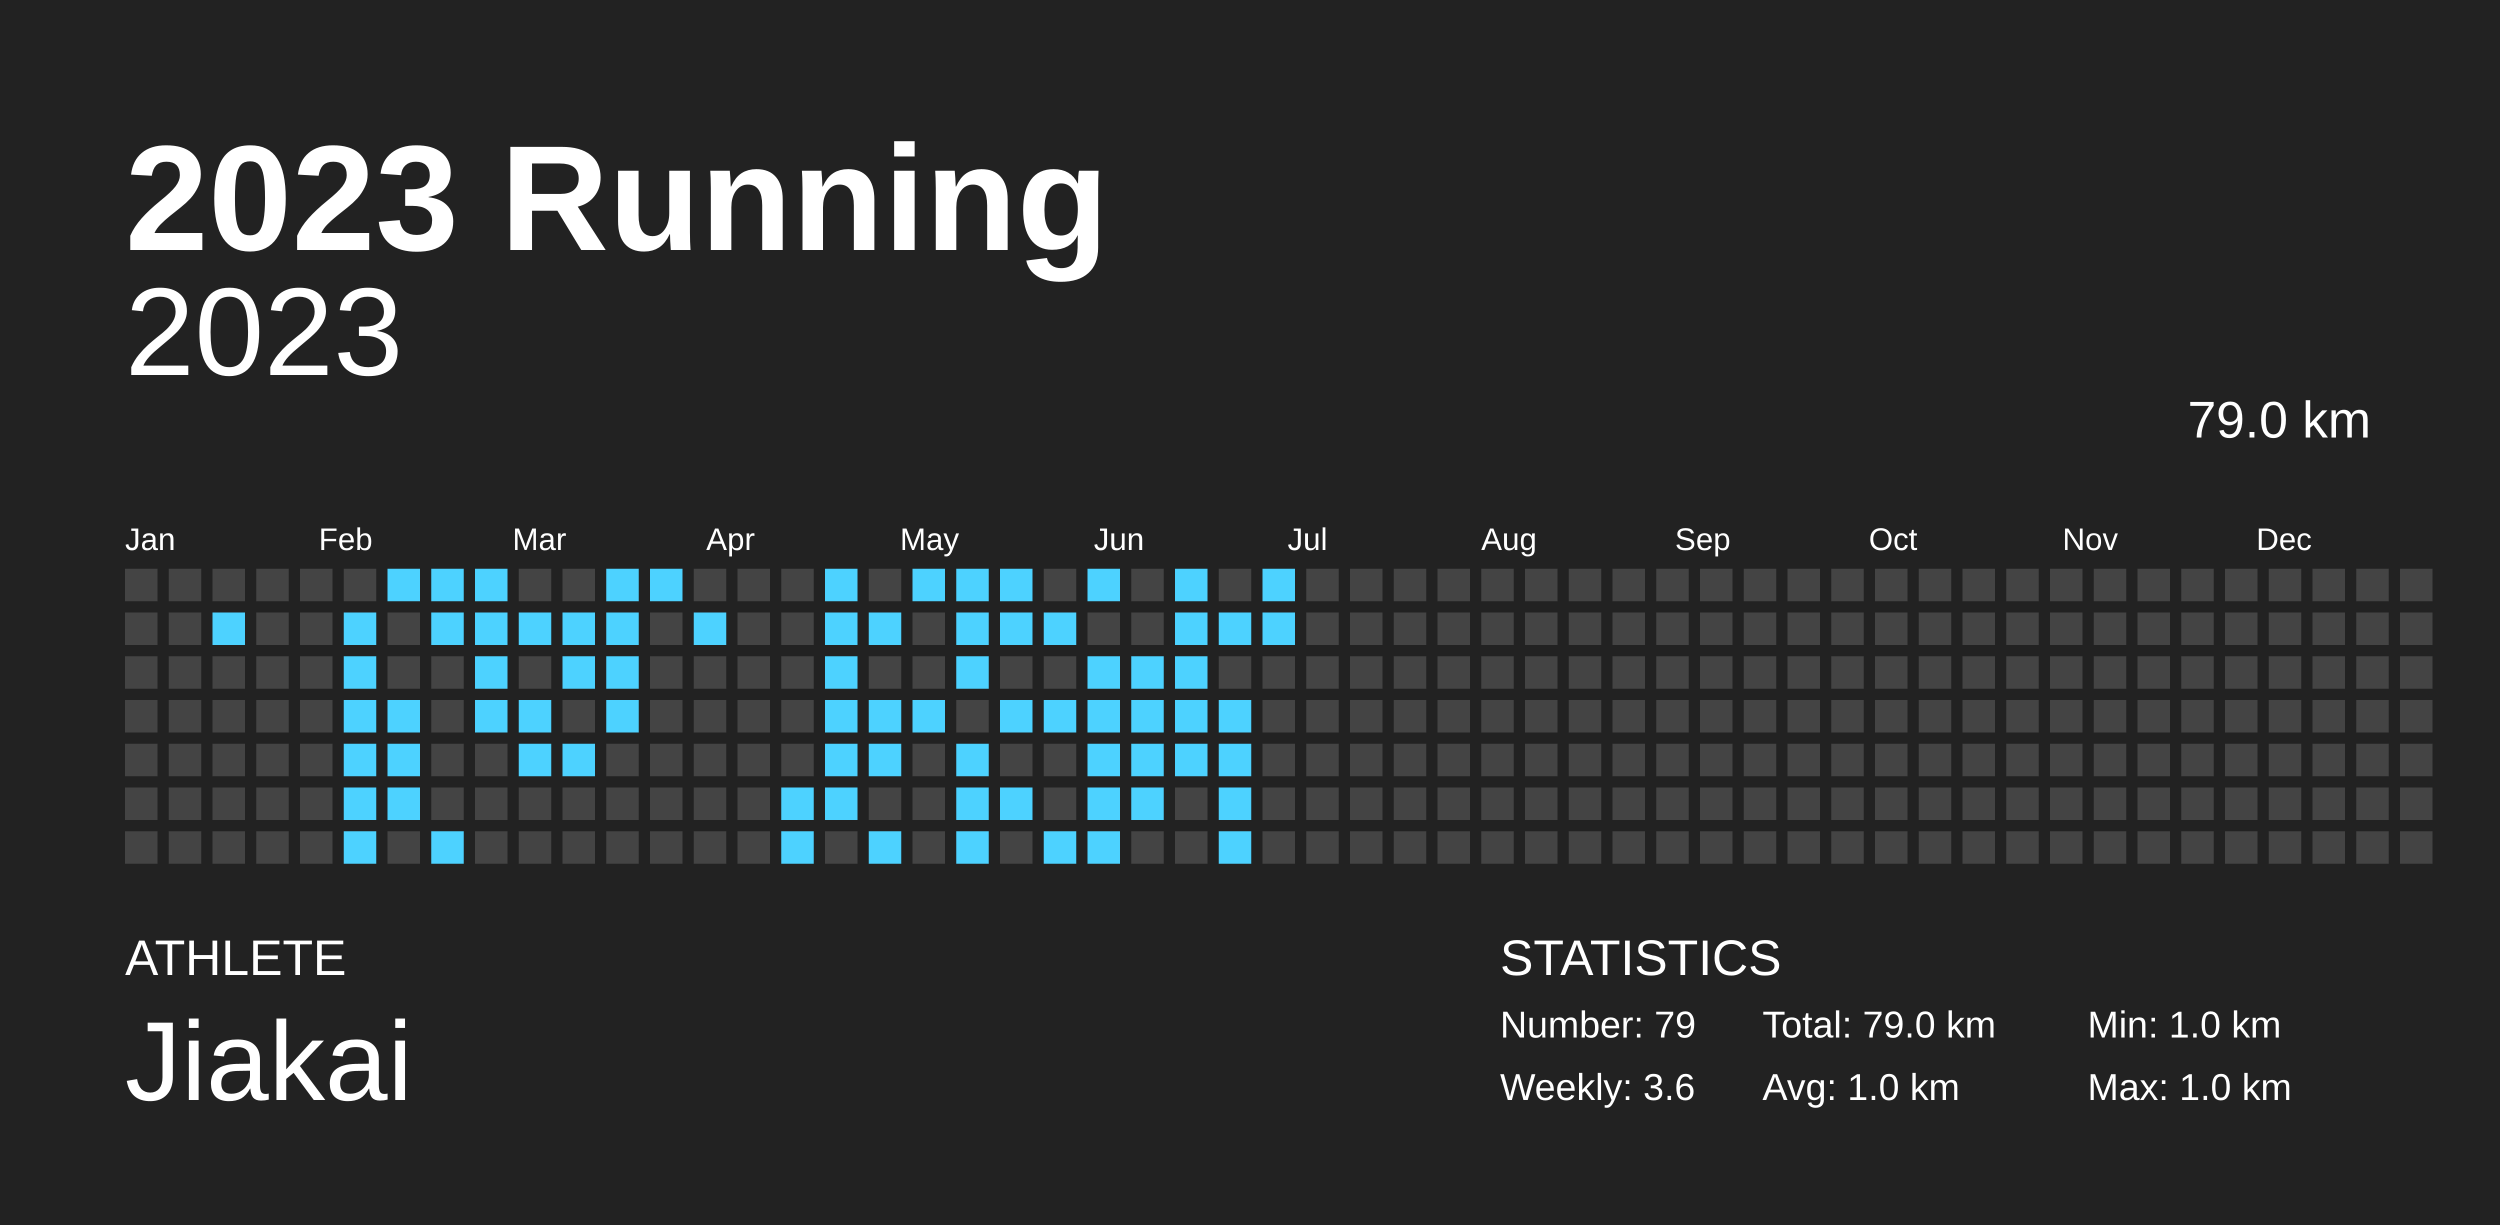
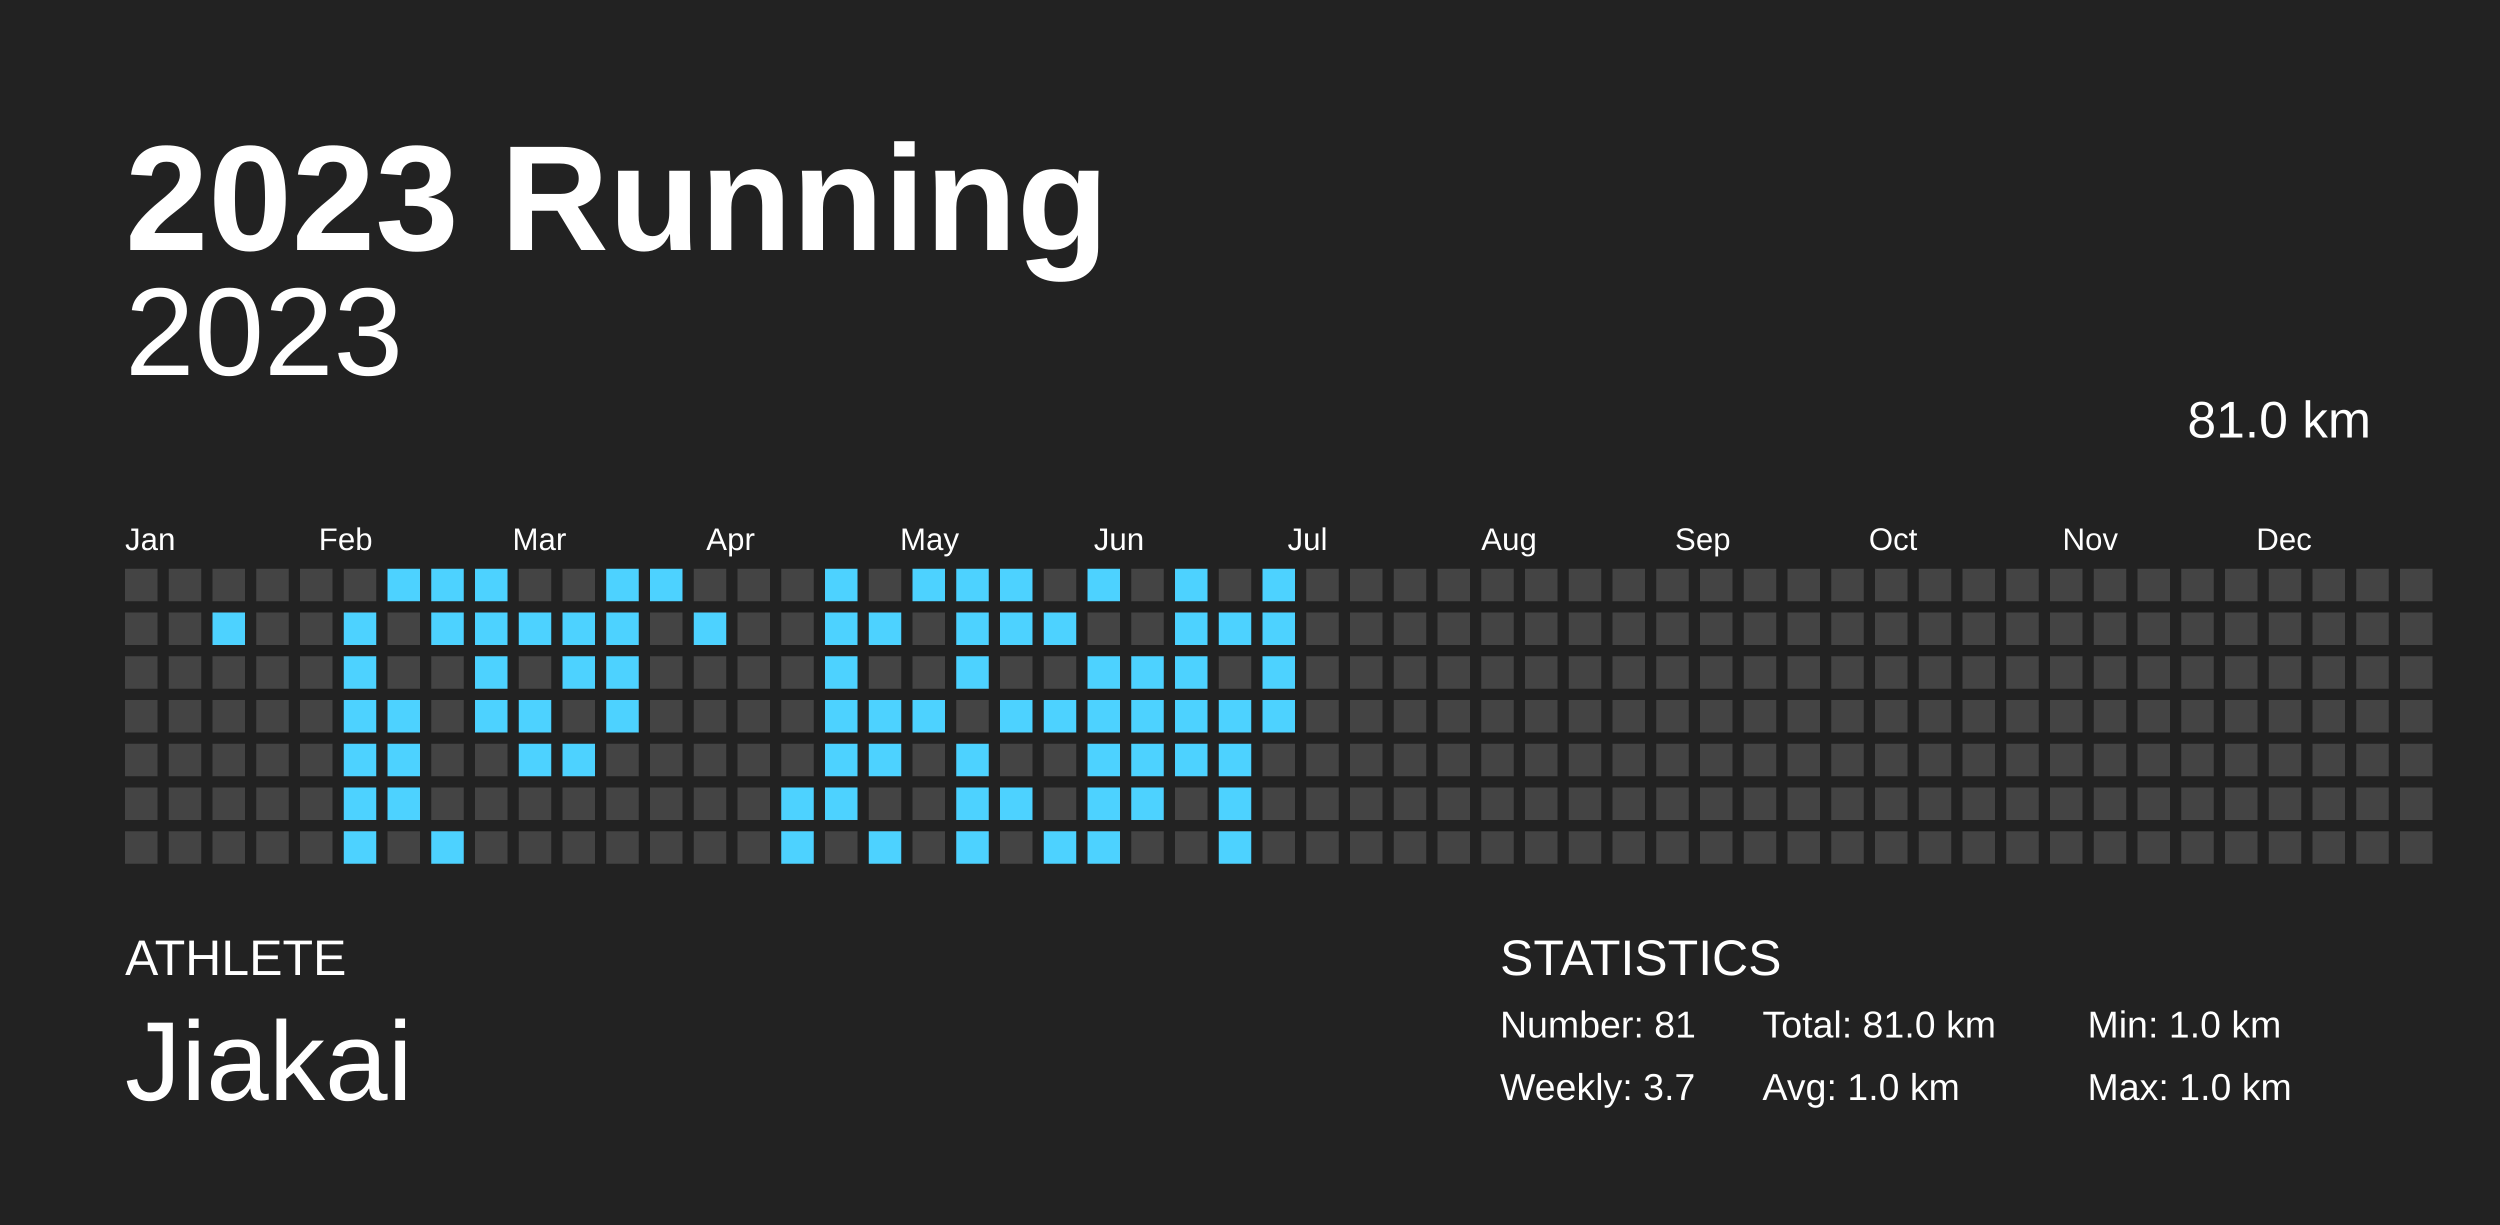
<svg xmlns="http://www.w3.org/2000/svg" baseProfile="full" height="98mm" version="1.1" viewBox="0,0,200,98" width="200mm">
  <defs />
  <rect fill="#222222" height="98" width="200" x="0" y="0" />
  <text fill="#FFFFFF" style="font-size:12px; font-family:Arial; font-weight:bold;" x="10" y="20">2023 Running</text>
  <text fill="#FFFFFF" style="font-size:4px; font-family:Arial" x="10" y="78">ATHLETE</text>
  <text fill="#FFFFFF" style="font-size:9px; font-family:Arial" x="10" y="88">Jiakai</text>
  <text fill="#FFFFFF" style="font-size:4px; font-family:Arial" x="120" y="78">STATISTICS</text>
-   <text fill="#FFFFFF" style="font-size:3px; font-family:Arial" x="120" y="83">Number: 79</text>
-   <text fill="#FFFFFF" style="font-size:3px; font-family:Arial" x="120" y="88">Weekly: 3.6</text>
-   <text fill="#FFFFFF" style="font-size:3px; font-family:Arial" x="141" y="83">Total: 79.0 km</text>
+   <text fill="#FFFFFF" style="font-size:3px; font-family:Arial" x="120" y="83">Number: 81</text>
+   <text fill="#FFFFFF" style="font-size:3px; font-family:Arial" x="120" y="88">Weekly: 3.7</text>
+   <text fill="#FFFFFF" style="font-size:3px; font-family:Arial" x="141" y="83">Total: 81.0 km</text>
  <text fill="#FFFFFF" style="font-size:3px; font-family:Arial" x="141" y="88">Avg: 1.0 km</text>
  <text fill="#FFFFFF" style="font-size:3px; font-family:Arial" x="167" y="83">Min: 1.0 km</text>
  <text fill="#FFFFFF" style="font-size:3px; font-family:Arial" x="167" y="88">Max: 1.0 km</text>
  <text alignment-baseline="hanging" fill="#FFFFFF" style="font-size:10.0px; font-family:Arial;" x="10" y="30">2023</text>
-   <text alignment-baseline="hanging" fill="#FFFFFF" style="font-size:4.125px; font-family:Arial;" x="175" y="35">79.0 km</text>
+   <text alignment-baseline="hanging" fill="#FFFFFF" style="font-size:4.125px; font-family:Arial;" x="175" y="35">81.0 km</text>
  <text fill="#FFFFFF" style="font-size:2.5px; font-family:Arial" x="10.0" y="44">Jan</text>
  <text fill="#FFFFFF" style="font-size:2.5px; font-family:Arial" x="25.5" y="44">Feb</text>
  <text fill="#FFFFFF" style="font-size:2.5px; font-family:Arial" x="41.0" y="44">Mar</text>
  <text fill="#FFFFFF" style="font-size:2.5px; font-family:Arial" x="56.5" y="44">Apr</text>
  <text fill="#FFFFFF" style="font-size:2.5px; font-family:Arial" x="72.0" y="44">May</text>
  <text fill="#FFFFFF" style="font-size:2.5px; font-family:Arial" x="87.5" y="44">Jun</text>
  <text fill="#FFFFFF" style="font-size:2.5px; font-family:Arial" x="103.0" y="44">Jul</text>
  <text fill="#FFFFFF" style="font-size:2.5px; font-family:Arial" x="118.5" y="44">Aug</text>
  <text fill="#FFFFFF" style="font-size:2.5px; font-family:Arial" x="134.0" y="44">Sep</text>
  <text fill="#FFFFFF" style="font-size:2.5px; font-family:Arial" x="149.5" y="44">Oct</text>
  <text fill="#FFFFFF" style="font-size:2.5px; font-family:Arial" x="165.0" y="44">Nov</text>
  <text fill="#FFFFFF" style="font-size:2.5px; font-family:Arial" x="180.5" y="44">Dec</text>
  <rect fill="#444444" height="2.6" width="2.6" x="10.0" y="45.5" />
  <rect fill="#444444" height="2.6" width="2.6" x="10.0" y="49.0" />
  <rect fill="#444444" height="2.6" width="2.6" x="10.0" y="52.5" />
  <rect fill="#444444" height="2.6" width="2.6" x="10.0" y="56.0" />
  <rect fill="#444444" height="2.6" width="2.6" x="10.0" y="59.5" />
  <rect fill="#444444" height="2.6" width="2.6" x="10.0" y="63.0" />
  <rect fill="#444444" height="2.6" width="2.6" x="10.0" y="66.5" />
  <rect fill="#444444" height="2.6" width="2.6" x="13.5" y="45.5" />
  <rect fill="#444444" height="2.6" width="2.6" x="13.5" y="49.0" />
  <rect fill="#444444" height="2.6" width="2.6" x="13.5" y="52.5" />
  <rect fill="#444444" height="2.6" width="2.6" x="13.5" y="56.0" />
  <rect fill="#444444" height="2.6" width="2.6" x="13.5" y="59.5" />
  <rect fill="#444444" height="2.6" width="2.6" x="13.5" y="63.0" />
  <rect fill="#444444" height="2.6" width="2.6" x="13.5" y="66.5" />
  <rect fill="#444444" height="2.6" width="2.6" x="17.0" y="45.5" />
  <rect fill="#4DD2FF" height="2.6" width="2.6" x="17.0" y="49.0" />
  <rect fill="#444444" height="2.6" width="2.6" x="17.0" y="52.5" />
  <rect fill="#444444" height="2.6" width="2.6" x="17.0" y="56.0" />
  <rect fill="#444444" height="2.6" width="2.6" x="17.0" y="59.5" />
  <rect fill="#444444" height="2.6" width="2.6" x="17.0" y="63.0" />
  <rect fill="#444444" height="2.6" width="2.6" x="17.0" y="66.5" />
  <rect fill="#444444" height="2.6" width="2.6" x="20.5" y="45.5" />
  <rect fill="#444444" height="2.6" width="2.6" x="20.5" y="49.0" />
  <rect fill="#444444" height="2.6" width="2.6" x="20.5" y="52.5" />
  <rect fill="#444444" height="2.6" width="2.6" x="20.5" y="56.0" />
  <rect fill="#444444" height="2.6" width="2.6" x="20.5" y="59.5" />
  <rect fill="#444444" height="2.6" width="2.6" x="20.5" y="63.0" />
  <rect fill="#444444" height="2.6" width="2.6" x="20.5" y="66.5" />
  <rect fill="#444444" height="2.6" width="2.6" x="24.0" y="45.5" />
  <rect fill="#444444" height="2.6" width="2.6" x="24.0" y="49.0" />
  <rect fill="#444444" height="2.6" width="2.6" x="24.0" y="52.5" />
  <rect fill="#444444" height="2.6" width="2.6" x="24.0" y="56.0" />
  <rect fill="#444444" height="2.6" width="2.6" x="24.0" y="59.5" />
  <rect fill="#444444" height="2.6" width="2.6" x="24.0" y="63.0" />
  <rect fill="#444444" height="2.6" width="2.6" x="24.0" y="66.5" />
  <rect fill="#444444" height="2.6" width="2.6" x="27.5" y="45.5" />
  <rect fill="#4DD2FF" height="2.6" width="2.6" x="27.5" y="49.0" />
  <rect fill="#4DD2FF" height="2.6" width="2.6" x="27.5" y="52.5" />
  <rect fill="#4DD2FF" height="2.6" width="2.6" x="27.5" y="56.0" />
  <rect fill="#4DD2FF" height="2.6" width="2.6" x="27.5" y="59.5" />
  <rect fill="#4DD2FF" height="2.6" width="2.6" x="27.5" y="63.0" />
  <rect fill="#4DD2FF" height="2.6" width="2.6" x="27.5" y="66.5" />
  <rect fill="#4DD2FF" height="2.6" width="2.6" x="31.0" y="45.5" />
  <rect fill="#444444" height="2.6" width="2.6" x="31.0" y="49.0" />
  <rect fill="#444444" height="2.6" width="2.6" x="31.0" y="52.5" />
  <rect fill="#4DD2FF" height="2.6" width="2.6" x="31.0" y="56.0" />
  <rect fill="#4DD2FF" height="2.6" width="2.6" x="31.0" y="59.5" />
  <rect fill="#4DD2FF" height="2.6" width="2.6" x="31.0" y="63.0" />
  <rect fill="#444444" height="2.6" width="2.6" x="31.0" y="66.5" />
  <rect fill="#4DD2FF" height="2.6" width="2.6" x="34.5" y="45.5" />
  <rect fill="#4DD2FF" height="2.6" width="2.6" x="34.5" y="49.0" />
  <rect fill="#444444" height="2.6" width="2.6" x="34.5" y="52.5" />
  <rect fill="#444444" height="2.6" width="2.6" x="34.5" y="56.0" />
  <rect fill="#444444" height="2.6" width="2.6" x="34.5" y="59.5" />
  <rect fill="#444444" height="2.6" width="2.6" x="34.5" y="63.0" />
  <rect fill="#4DD2FF" height="2.6" width="2.6" x="34.5" y="66.5" />
  <rect fill="#4DD2FF" height="2.6" width="2.6" x="38.0" y="45.5" />
  <rect fill="#4DD2FF" height="2.6" width="2.6" x="38.0" y="49.0" />
  <rect fill="#4DD2FF" height="2.6" width="2.6" x="38.0" y="52.5" />
  <rect fill="#4DD2FF" height="2.6" width="2.6" x="38.0" y="56.0" />
  <rect fill="#444444" height="2.6" width="2.6" x="38.0" y="59.5" />
  <rect fill="#444444" height="2.6" width="2.6" x="38.0" y="63.0" />
  <rect fill="#444444" height="2.6" width="2.6" x="38.0" y="66.5" />
  <rect fill="#444444" height="2.6" width="2.6" x="41.5" y="45.5" />
  <rect fill="#4DD2FF" height="2.6" width="2.6" x="41.5" y="49.0" />
  <rect fill="#444444" height="2.6" width="2.6" x="41.5" y="52.5" />
  <rect fill="#4DD2FF" height="2.6" width="2.6" x="41.5" y="56.0" />
  <rect fill="#4DD2FF" height="2.6" width="2.6" x="41.5" y="59.5" />
  <rect fill="#444444" height="2.6" width="2.6" x="41.5" y="63.0" />
  <rect fill="#444444" height="2.6" width="2.6" x="41.5" y="66.5" />
  <rect fill="#444444" height="2.6" width="2.6" x="45.0" y="45.5" />
  <rect fill="#4DD2FF" height="2.6" width="2.6" x="45.0" y="49.0" />
  <rect fill="#4DD2FF" height="2.6" width="2.6" x="45.0" y="52.5" />
  <rect fill="#444444" height="2.6" width="2.6" x="45.0" y="56.0" />
  <rect fill="#4DD2FF" height="2.6" width="2.6" x="45.0" y="59.5" />
  <rect fill="#444444" height="2.6" width="2.6" x="45.0" y="63.0" />
  <rect fill="#444444" height="2.6" width="2.6" x="45.0" y="66.5" />
  <rect fill="#4DD2FF" height="2.6" width="2.6" x="48.5" y="45.5" />
  <rect fill="#4DD2FF" height="2.6" width="2.6" x="48.5" y="49.0" />
  <rect fill="#4DD2FF" height="2.6" width="2.6" x="48.5" y="52.5" />
  <rect fill="#4DD2FF" height="2.6" width="2.6" x="48.5" y="56.0" />
  <rect fill="#444444" height="2.6" width="2.6" x="48.5" y="59.5" />
  <rect fill="#444444" height="2.6" width="2.6" x="48.5" y="63.0" />
  <rect fill="#444444" height="2.6" width="2.6" x="48.5" y="66.5" />
  <rect fill="#4DD2FF" height="2.6" width="2.6" x="52.0" y="45.5" />
  <rect fill="#444444" height="2.6" width="2.6" x="52.0" y="49.0" />
  <rect fill="#444444" height="2.6" width="2.6" x="52.0" y="52.5" />
  <rect fill="#444444" height="2.6" width="2.6" x="52.0" y="56.0" />
  <rect fill="#444444" height="2.6" width="2.6" x="52.0" y="59.5" />
  <rect fill="#444444" height="2.6" width="2.6" x="52.0" y="63.0" />
  <rect fill="#444444" height="2.6" width="2.6" x="52.0" y="66.5" />
  <rect fill="#444444" height="2.6" width="2.6" x="55.5" y="45.5" />
  <rect fill="#4DD2FF" height="2.6" width="2.6" x="55.5" y="49.0" />
  <rect fill="#444444" height="2.6" width="2.6" x="55.5" y="52.5" />
  <rect fill="#444444" height="2.6" width="2.6" x="55.5" y="56.0" />
  <rect fill="#444444" height="2.6" width="2.6" x="55.5" y="59.5" />
  <rect fill="#444444" height="2.6" width="2.6" x="55.5" y="63.0" />
  <rect fill="#444444" height="2.6" width="2.6" x="55.5" y="66.5" />
  <rect fill="#444444" height="2.6" width="2.6" x="59.0" y="45.5" />
  <rect fill="#444444" height="2.6" width="2.6" x="59.0" y="49.0" />
  <rect fill="#444444" height="2.6" width="2.6" x="59.0" y="52.5" />
  <rect fill="#444444" height="2.6" width="2.6" x="59.0" y="56.0" />
  <rect fill="#444444" height="2.6" width="2.6" x="59.0" y="59.5" />
  <rect fill="#444444" height="2.6" width="2.6" x="59.0" y="63.0" />
  <rect fill="#444444" height="2.6" width="2.6" x="59.0" y="66.5" />
  <rect fill="#444444" height="2.6" width="2.6" x="62.5" y="45.5" />
  <rect fill="#444444" height="2.6" width="2.6" x="62.5" y="49.0" />
  <rect fill="#444444" height="2.6" width="2.6" x="62.5" y="52.5" />
  <rect fill="#444444" height="2.6" width="2.6" x="62.5" y="56.0" />
  <rect fill="#444444" height="2.6" width="2.6" x="62.5" y="59.5" />
  <rect fill="#4DD2FF" height="2.6" width="2.6" x="62.5" y="63.0" />
  <rect fill="#4DD2FF" height="2.6" width="2.6" x="62.5" y="66.5" />
  <rect fill="#4DD2FF" height="2.6" width="2.6" x="66.0" y="45.5" />
  <rect fill="#4DD2FF" height="2.6" width="2.6" x="66.0" y="49.0" />
  <rect fill="#4DD2FF" height="2.6" width="2.6" x="66.0" y="52.5" />
  <rect fill="#4DD2FF" height="2.6" width="2.6" x="66.0" y="56.0" />
  <rect fill="#4DD2FF" height="2.6" width="2.6" x="66.0" y="59.5" />
  <rect fill="#4DD2FF" height="2.6" width="2.6" x="66.0" y="63.0" />
  <rect fill="#444444" height="2.6" width="2.6" x="66.0" y="66.5" />
  <rect fill="#444444" height="2.6" width="2.6" x="69.5" y="45.5" />
  <rect fill="#4DD2FF" height="2.6" width="2.6" x="69.5" y="49.0" />
  <rect fill="#444444" height="2.6" width="2.6" x="69.5" y="52.5" />
  <rect fill="#4DD2FF" height="2.6" width="2.6" x="69.5" y="56.0" />
  <rect fill="#4DD2FF" height="2.6" width="2.6" x="69.5" y="59.5" />
  <rect fill="#444444" height="2.6" width="2.6" x="69.5" y="63.0" />
  <rect fill="#4DD2FF" height="2.6" width="2.6" x="69.5" y="66.5" />
  <rect fill="#4DD2FF" height="2.6" width="2.6" x="73.0" y="45.5" />
  <rect fill="#444444" height="2.6" width="2.6" x="73.0" y="49.0" />
  <rect fill="#444444" height="2.6" width="2.6" x="73.0" y="52.5" />
  <rect fill="#4DD2FF" height="2.6" width="2.6" x="73.0" y="56.0" />
  <rect fill="#444444" height="2.6" width="2.6" x="73.0" y="59.5" />
  <rect fill="#444444" height="2.6" width="2.6" x="73.0" y="63.0" />
  <rect fill="#444444" height="2.6" width="2.6" x="73.0" y="66.5" />
  <rect fill="#4DD2FF" height="2.6" width="2.6" x="76.5" y="45.5" />
  <rect fill="#4DD2FF" height="2.6" width="2.6" x="76.5" y="49.0" />
  <rect fill="#4DD2FF" height="2.6" width="2.6" x="76.5" y="52.5" />
  <rect fill="#444444" height="2.6" width="2.6" x="76.5" y="56.0" />
  <rect fill="#4DD2FF" height="2.6" width="2.6" x="76.5" y="59.5" />
  <rect fill="#4DD2FF" height="2.6" width="2.6" x="76.5" y="63.0" />
  <rect fill="#4DD2FF" height="2.6" width="2.6" x="76.5" y="66.5" />
  <rect fill="#4DD2FF" height="2.6" width="2.6" x="80.0" y="45.5" />
  <rect fill="#4DD2FF" height="2.6" width="2.6" x="80.0" y="49.0" />
  <rect fill="#444444" height="2.6" width="2.6" x="80.0" y="52.5" />
  <rect fill="#4DD2FF" height="2.6" width="2.6" x="80.0" y="56.0" />
  <rect fill="#444444" height="2.6" width="2.6" x="80.0" y="59.5" />
  <rect fill="#4DD2FF" height="2.6" width="2.6" x="80.0" y="63.0" />
  <rect fill="#444444" height="2.6" width="2.6" x="80.0" y="66.5" />
  <rect fill="#444444" height="2.6" width="2.6" x="83.5" y="45.5" />
  <rect fill="#4DD2FF" height="2.6" width="2.6" x="83.5" y="49.0" />
  <rect fill="#444444" height="2.6" width="2.6" x="83.5" y="52.5" />
  <rect fill="#4DD2FF" height="2.6" width="2.6" x="83.5" y="56.0" />
  <rect fill="#444444" height="2.6" width="2.6" x="83.5" y="59.5" />
  <rect fill="#444444" height="2.6" width="2.6" x="83.5" y="63.0" />
  <rect fill="#4DD2FF" height="2.6" width="2.6" x="83.5" y="66.5" />
  <rect fill="#4DD2FF" height="2.6" width="2.6" x="87.0" y="45.5" />
  <rect fill="#444444" height="2.6" width="2.6" x="87.0" y="49.0" />
  <rect fill="#4DD2FF" height="2.6" width="2.6" x="87.0" y="52.5" />
  <rect fill="#4DD2FF" height="2.6" width="2.6" x="87.0" y="56.0" />
  <rect fill="#4DD2FF" height="2.6" width="2.6" x="87.0" y="59.5" />
  <rect fill="#4DD2FF" height="2.6" width="2.6" x="87.0" y="63.0" />
  <rect fill="#4DD2FF" height="2.6" width="2.6" x="87.0" y="66.5" />
  <rect fill="#444444" height="2.6" width="2.6" x="90.5" y="45.5" />
  <rect fill="#444444" height="2.6" width="2.6" x="90.5" y="49.0" />
  <rect fill="#4DD2FF" height="2.6" width="2.6" x="90.5" y="52.5" />
  <rect fill="#4DD2FF" height="2.6" width="2.6" x="90.5" y="56.0" />
  <rect fill="#4DD2FF" height="2.6" width="2.6" x="90.5" y="59.5" />
  <rect fill="#4DD2FF" height="2.6" width="2.6" x="90.5" y="63.0" />
  <rect fill="#444444" height="2.6" width="2.6" x="90.5" y="66.5" />
  <rect fill="#4DD2FF" height="2.6" width="2.6" x="94.0" y="45.5" />
  <rect fill="#4DD2FF" height="2.6" width="2.6" x="94.0" y="49.0" />
  <rect fill="#4DD2FF" height="2.6" width="2.6" x="94.0" y="52.5" />
  <rect fill="#4DD2FF" height="2.6" width="2.6" x="94.0" y="56.0" />
  <rect fill="#4DD2FF" height="2.6" width="2.6" x="94.0" y="59.5" />
  <rect fill="#444444" height="2.6" width="2.6" x="94.0" y="63.0" />
  <rect fill="#444444" height="2.6" width="2.6" x="94.0" y="66.5" />
  <rect fill="#444444" height="2.6" width="2.6" x="97.5" y="45.5" />
  <rect fill="#4DD2FF" height="2.6" width="2.6" x="97.5" y="49.0" />
  <rect fill="#444444" height="2.6" width="2.6" x="97.5" y="52.5" />
  <rect fill="#4DD2FF" height="2.6" width="2.6" x="97.5" y="56.0" />
  <rect fill="#4DD2FF" height="2.6" width="2.6" x="97.5" y="59.5" />
  <rect fill="#4DD2FF" height="2.6" width="2.6" x="97.5" y="63.0" />
  <rect fill="#4DD2FF" height="2.6" width="2.6" x="97.5" y="66.5" />
  <rect fill="#4DD2FF" height="2.6" width="2.6" x="101.0" y="45.5" />
  <rect fill="#4DD2FF" height="2.6" width="2.6" x="101.0" y="49.0" />
-   <rect fill="#444444" height="2.6" width="2.6" x="101.0" y="52.5" />
-   <rect fill="#444444" height="2.6" width="2.6" x="101.0" y="56.0" />
+   <rect fill="#4DD2FF" height="2.6" width="2.6" x="101.0" y="52.5" />
+   <rect fill="#4DD2FF" height="2.6" width="2.6" x="101.0" y="56.0" />
  <rect fill="#444444" height="2.6" width="2.6" x="101.0" y="59.5" />
  <rect fill="#444444" height="2.6" width="2.6" x="101.0" y="63.0" />
  <rect fill="#444444" height="2.6" width="2.6" x="101.0" y="66.5" />
  <rect fill="#444444" height="2.6" width="2.6" x="104.5" y="45.5" />
  <rect fill="#444444" height="2.6" width="2.6" x="104.5" y="49.0" />
  <rect fill="#444444" height="2.6" width="2.6" x="104.5" y="52.5" />
  <rect fill="#444444" height="2.6" width="2.6" x="104.5" y="56.0" />
  <rect fill="#444444" height="2.6" width="2.6" x="104.5" y="59.5" />
  <rect fill="#444444" height="2.6" width="2.6" x="104.5" y="63.0" />
  <rect fill="#444444" height="2.6" width="2.6" x="104.5" y="66.5" />
  <rect fill="#444444" height="2.6" width="2.6" x="108.0" y="45.5" />
  <rect fill="#444444" height="2.6" width="2.6" x="108.0" y="49.0" />
  <rect fill="#444444" height="2.6" width="2.6" x="108.0" y="52.5" />
  <rect fill="#444444" height="2.6" width="2.6" x="108.0" y="56.0" />
  <rect fill="#444444" height="2.6" width="2.6" x="108.0" y="59.5" />
  <rect fill="#444444" height="2.6" width="2.6" x="108.0" y="63.0" />
  <rect fill="#444444" height="2.6" width="2.6" x="108.0" y="66.5" />
  <rect fill="#444444" height="2.6" width="2.6" x="111.5" y="45.5" />
  <rect fill="#444444" height="2.6" width="2.6" x="111.5" y="49.0" />
  <rect fill="#444444" height="2.6" width="2.6" x="111.5" y="52.5" />
  <rect fill="#444444" height="2.6" width="2.6" x="111.5" y="56.0" />
  <rect fill="#444444" height="2.6" width="2.6" x="111.5" y="59.5" />
  <rect fill="#444444" height="2.6" width="2.6" x="111.5" y="63.0" />
  <rect fill="#444444" height="2.6" width="2.6" x="111.5" y="66.5" />
  <rect fill="#444444" height="2.6" width="2.6" x="115.0" y="45.5" />
  <rect fill="#444444" height="2.6" width="2.6" x="115.0" y="49.0" />
  <rect fill="#444444" height="2.6" width="2.6" x="115.0" y="52.5" />
  <rect fill="#444444" height="2.6" width="2.6" x="115.0" y="56.0" />
  <rect fill="#444444" height="2.6" width="2.6" x="115.0" y="59.5" />
  <rect fill="#444444" height="2.6" width="2.6" x="115.0" y="63.0" />
  <rect fill="#444444" height="2.6" width="2.6" x="115.0" y="66.5" />
  <rect fill="#444444" height="2.6" width="2.6" x="118.5" y="45.5" />
  <rect fill="#444444" height="2.6" width="2.6" x="118.5" y="49.0" />
  <rect fill="#444444" height="2.6" width="2.6" x="118.5" y="52.5" />
  <rect fill="#444444" height="2.6" width="2.6" x="118.5" y="56.0" />
  <rect fill="#444444" height="2.6" width="2.6" x="118.5" y="59.5" />
  <rect fill="#444444" height="2.6" width="2.6" x="118.5" y="63.0" />
  <rect fill="#444444" height="2.6" width="2.6" x="118.5" y="66.5" />
  <rect fill="#444444" height="2.6" width="2.6" x="122.0" y="45.5" />
  <rect fill="#444444" height="2.6" width="2.6" x="122.0" y="49.0" />
  <rect fill="#444444" height="2.6" width="2.6" x="122.0" y="52.5" />
  <rect fill="#444444" height="2.6" width="2.6" x="122.0" y="56.0" />
  <rect fill="#444444" height="2.6" width="2.6" x="122.0" y="59.5" />
  <rect fill="#444444" height="2.6" width="2.6" x="122.0" y="63.0" />
  <rect fill="#444444" height="2.6" width="2.6" x="122.0" y="66.5" />
  <rect fill="#444444" height="2.6" width="2.6" x="125.5" y="45.5" />
  <rect fill="#444444" height="2.6" width="2.6" x="125.5" y="49.0" />
  <rect fill="#444444" height="2.6" width="2.6" x="125.5" y="52.5" />
  <rect fill="#444444" height="2.6" width="2.6" x="125.5" y="56.0" />
  <rect fill="#444444" height="2.6" width="2.6" x="125.5" y="59.5" />
  <rect fill="#444444" height="2.6" width="2.6" x="125.5" y="63.0" />
  <rect fill="#444444" height="2.6" width="2.6" x="125.5" y="66.5" />
  <rect fill="#444444" height="2.6" width="2.6" x="129.0" y="45.5" />
  <rect fill="#444444" height="2.6" width="2.6" x="129.0" y="49.0" />
  <rect fill="#444444" height="2.6" width="2.6" x="129.0" y="52.5" />
  <rect fill="#444444" height="2.6" width="2.6" x="129.0" y="56.0" />
  <rect fill="#444444" height="2.6" width="2.6" x="129.0" y="59.5" />
  <rect fill="#444444" height="2.6" width="2.6" x="129.0" y="63.0" />
  <rect fill="#444444" height="2.6" width="2.6" x="129.0" y="66.5" />
  <rect fill="#444444" height="2.6" width="2.6" x="132.5" y="45.5" />
  <rect fill="#444444" height="2.6" width="2.6" x="132.5" y="49.0" />
  <rect fill="#444444" height="2.6" width="2.6" x="132.5" y="52.5" />
  <rect fill="#444444" height="2.6" width="2.6" x="132.5" y="56.0" />
  <rect fill="#444444" height="2.6" width="2.6" x="132.5" y="59.5" />
  <rect fill="#444444" height="2.6" width="2.6" x="132.5" y="63.0" />
  <rect fill="#444444" height="2.6" width="2.6" x="132.5" y="66.5" />
  <rect fill="#444444" height="2.6" width="2.6" x="136.0" y="45.5" />
  <rect fill="#444444" height="2.6" width="2.6" x="136.0" y="49.0" />
  <rect fill="#444444" height="2.6" width="2.6" x="136.0" y="52.5" />
  <rect fill="#444444" height="2.6" width="2.6" x="136.0" y="56.0" />
  <rect fill="#444444" height="2.6" width="2.6" x="136.0" y="59.5" />
  <rect fill="#444444" height="2.6" width="2.6" x="136.0" y="63.0" />
  <rect fill="#444444" height="2.6" width="2.6" x="136.0" y="66.5" />
  <rect fill="#444444" height="2.6" width="2.6" x="139.5" y="45.5" />
  <rect fill="#444444" height="2.6" width="2.6" x="139.5" y="49.0" />
  <rect fill="#444444" height="2.6" width="2.6" x="139.5" y="52.5" />
  <rect fill="#444444" height="2.6" width="2.6" x="139.5" y="56.0" />
  <rect fill="#444444" height="2.6" width="2.6" x="139.5" y="59.5" />
  <rect fill="#444444" height="2.6" width="2.6" x="139.5" y="63.0" />
  <rect fill="#444444" height="2.6" width="2.6" x="139.5" y="66.5" />
  <rect fill="#444444" height="2.6" width="2.6" x="143.0" y="45.5" />
  <rect fill="#444444" height="2.6" width="2.6" x="143.0" y="49.0" />
  <rect fill="#444444" height="2.6" width="2.6" x="143.0" y="52.5" />
  <rect fill="#444444" height="2.6" width="2.6" x="143.0" y="56.0" />
  <rect fill="#444444" height="2.6" width="2.6" x="143.0" y="59.5" />
  <rect fill="#444444" height="2.6" width="2.6" x="143.0" y="63.0" />
  <rect fill="#444444" height="2.6" width="2.6" x="143.0" y="66.5" />
  <rect fill="#444444" height="2.6" width="2.6" x="146.5" y="45.5" />
  <rect fill="#444444" height="2.6" width="2.6" x="146.5" y="49.0" />
  <rect fill="#444444" height="2.6" width="2.6" x="146.5" y="52.5" />
  <rect fill="#444444" height="2.6" width="2.6" x="146.5" y="56.0" />
  <rect fill="#444444" height="2.6" width="2.6" x="146.5" y="59.5" />
  <rect fill="#444444" height="2.6" width="2.6" x="146.5" y="63.0" />
  <rect fill="#444444" height="2.6" width="2.6" x="146.5" y="66.5" />
  <rect fill="#444444" height="2.6" width="2.6" x="150.0" y="45.5" />
  <rect fill="#444444" height="2.6" width="2.6" x="150.0" y="49.0" />
  <rect fill="#444444" height="2.6" width="2.6" x="150.0" y="52.5" />
  <rect fill="#444444" height="2.6" width="2.6" x="150.0" y="56.0" />
  <rect fill="#444444" height="2.6" width="2.6" x="150.0" y="59.5" />
  <rect fill="#444444" height="2.6" width="2.6" x="150.0" y="63.0" />
  <rect fill="#444444" height="2.6" width="2.6" x="150.0" y="66.5" />
  <rect fill="#444444" height="2.6" width="2.6" x="153.5" y="45.5" />
  <rect fill="#444444" height="2.6" width="2.6" x="153.5" y="49.0" />
  <rect fill="#444444" height="2.6" width="2.6" x="153.5" y="52.5" />
  <rect fill="#444444" height="2.6" width="2.6" x="153.5" y="56.0" />
  <rect fill="#444444" height="2.6" width="2.6" x="153.5" y="59.5" />
  <rect fill="#444444" height="2.6" width="2.6" x="153.5" y="63.0" />
  <rect fill="#444444" height="2.6" width="2.6" x="153.5" y="66.5" />
  <rect fill="#444444" height="2.6" width="2.6" x="157.0" y="45.5" />
  <rect fill="#444444" height="2.6" width="2.6" x="157.0" y="49.0" />
  <rect fill="#444444" height="2.6" width="2.6" x="157.0" y="52.5" />
  <rect fill="#444444" height="2.6" width="2.6" x="157.0" y="56.0" />
  <rect fill="#444444" height="2.6" width="2.6" x="157.0" y="59.5" />
  <rect fill="#444444" height="2.6" width="2.6" x="157.0" y="63.0" />
  <rect fill="#444444" height="2.6" width="2.6" x="157.0" y="66.5" />
  <rect fill="#444444" height="2.6" width="2.6" x="160.5" y="45.5" />
  <rect fill="#444444" height="2.6" width="2.6" x="160.5" y="49.0" />
  <rect fill="#444444" height="2.6" width="2.6" x="160.5" y="52.5" />
  <rect fill="#444444" height="2.6" width="2.6" x="160.5" y="56.0" />
  <rect fill="#444444" height="2.6" width="2.6" x="160.5" y="59.5" />
  <rect fill="#444444" height="2.6" width="2.6" x="160.5" y="63.0" />
  <rect fill="#444444" height="2.6" width="2.6" x="160.5" y="66.5" />
  <rect fill="#444444" height="2.6" width="2.6" x="164.0" y="45.5" />
  <rect fill="#444444" height="2.6" width="2.6" x="164.0" y="49.0" />
  <rect fill="#444444" height="2.6" width="2.6" x="164.0" y="52.5" />
  <rect fill="#444444" height="2.6" width="2.6" x="164.0" y="56.0" />
  <rect fill="#444444" height="2.6" width="2.6" x="164.0" y="59.5" />
  <rect fill="#444444" height="2.6" width="2.6" x="164.0" y="63.0" />
  <rect fill="#444444" height="2.6" width="2.6" x="164.0" y="66.5" />
  <rect fill="#444444" height="2.6" width="2.6" x="167.5" y="45.5" />
  <rect fill="#444444" height="2.6" width="2.6" x="167.5" y="49.0" />
  <rect fill="#444444" height="2.6" width="2.6" x="167.5" y="52.5" />
  <rect fill="#444444" height="2.6" width="2.6" x="167.5" y="56.0" />
  <rect fill="#444444" height="2.6" width="2.6" x="167.5" y="59.5" />
  <rect fill="#444444" height="2.6" width="2.6" x="167.5" y="63.0" />
  <rect fill="#444444" height="2.6" width="2.6" x="167.5" y="66.5" />
  <rect fill="#444444" height="2.6" width="2.6" x="171.0" y="45.5" />
  <rect fill="#444444" height="2.6" width="2.6" x="171.0" y="49.0" />
  <rect fill="#444444" height="2.6" width="2.6" x="171.0" y="52.5" />
  <rect fill="#444444" height="2.6" width="2.6" x="171.0" y="56.0" />
  <rect fill="#444444" height="2.6" width="2.6" x="171.0" y="59.5" />
  <rect fill="#444444" height="2.6" width="2.6" x="171.0" y="63.0" />
  <rect fill="#444444" height="2.6" width="2.6" x="171.0" y="66.5" />
  <rect fill="#444444" height="2.6" width="2.6" x="174.5" y="45.5" />
  <rect fill="#444444" height="2.6" width="2.6" x="174.5" y="49.0" />
  <rect fill="#444444" height="2.6" width="2.6" x="174.5" y="52.5" />
  <rect fill="#444444" height="2.6" width="2.6" x="174.5" y="56.0" />
  <rect fill="#444444" height="2.6" width="2.6" x="174.5" y="59.5" />
  <rect fill="#444444" height="2.6" width="2.6" x="174.5" y="63.0" />
  <rect fill="#444444" height="2.6" width="2.6" x="174.5" y="66.5" />
  <rect fill="#444444" height="2.6" width="2.6" x="178.0" y="45.5" />
  <rect fill="#444444" height="2.6" width="2.6" x="178.0" y="49.0" />
  <rect fill="#444444" height="2.6" width="2.6" x="178.0" y="52.5" />
  <rect fill="#444444" height="2.6" width="2.6" x="178.0" y="56.0" />
  <rect fill="#444444" height="2.6" width="2.6" x="178.0" y="59.5" />
  <rect fill="#444444" height="2.6" width="2.6" x="178.0" y="63.0" />
  <rect fill="#444444" height="2.6" width="2.6" x="178.0" y="66.5" />
  <rect fill="#444444" height="2.6" width="2.6" x="181.5" y="45.5" />
  <rect fill="#444444" height="2.6" width="2.6" x="181.5" y="49.0" />
  <rect fill="#444444" height="2.6" width="2.6" x="181.5" y="52.5" />
  <rect fill="#444444" height="2.6" width="2.6" x="181.5" y="56.0" />
  <rect fill="#444444" height="2.6" width="2.6" x="181.5" y="59.5" />
  <rect fill="#444444" height="2.6" width="2.6" x="181.5" y="63.0" />
  <rect fill="#444444" height="2.6" width="2.6" x="181.5" y="66.5" />
  <rect fill="#444444" height="2.6" width="2.6" x="185.0" y="45.5" />
  <rect fill="#444444" height="2.6" width="2.6" x="185.0" y="49.0" />
  <rect fill="#444444" height="2.6" width="2.6" x="185.0" y="52.5" />
  <rect fill="#444444" height="2.6" width="2.6" x="185.0" y="56.0" />
  <rect fill="#444444" height="2.6" width="2.6" x="185.0" y="59.5" />
  <rect fill="#444444" height="2.6" width="2.6" x="185.0" y="63.0" />
  <rect fill="#444444" height="2.6" width="2.6" x="185.0" y="66.5" />
  <rect fill="#444444" height="2.6" width="2.6" x="188.5" y="45.5" />
  <rect fill="#444444" height="2.6" width="2.6" x="188.5" y="49.0" />
  <rect fill="#444444" height="2.6" width="2.6" x="188.5" y="52.5" />
  <rect fill="#444444" height="2.6" width="2.6" x="188.5" y="56.0" />
  <rect fill="#444444" height="2.6" width="2.6" x="188.5" y="59.5" />
  <rect fill="#444444" height="2.6" width="2.6" x="188.5" y="63.0" />
  <rect fill="#444444" height="2.6" width="2.6" x="188.5" y="66.5" />
  <rect fill="#444444" height="2.6" width="2.6" x="192.0" y="45.5" />
  <rect fill="#444444" height="2.6" width="2.6" x="192.0" y="49.0" />
  <rect fill="#444444" height="2.6" width="2.6" x="192.0" y="52.5" />
  <rect fill="#444444" height="2.6" width="2.6" x="192.0" y="56.0" />
  <rect fill="#444444" height="2.6" width="2.6" x="192.0" y="59.5" />
  <rect fill="#444444" height="2.6" width="2.6" x="192.0" y="63.0" />
  <rect fill="#444444" height="2.6" width="2.6" x="192.0" y="66.5" />
</svg>
